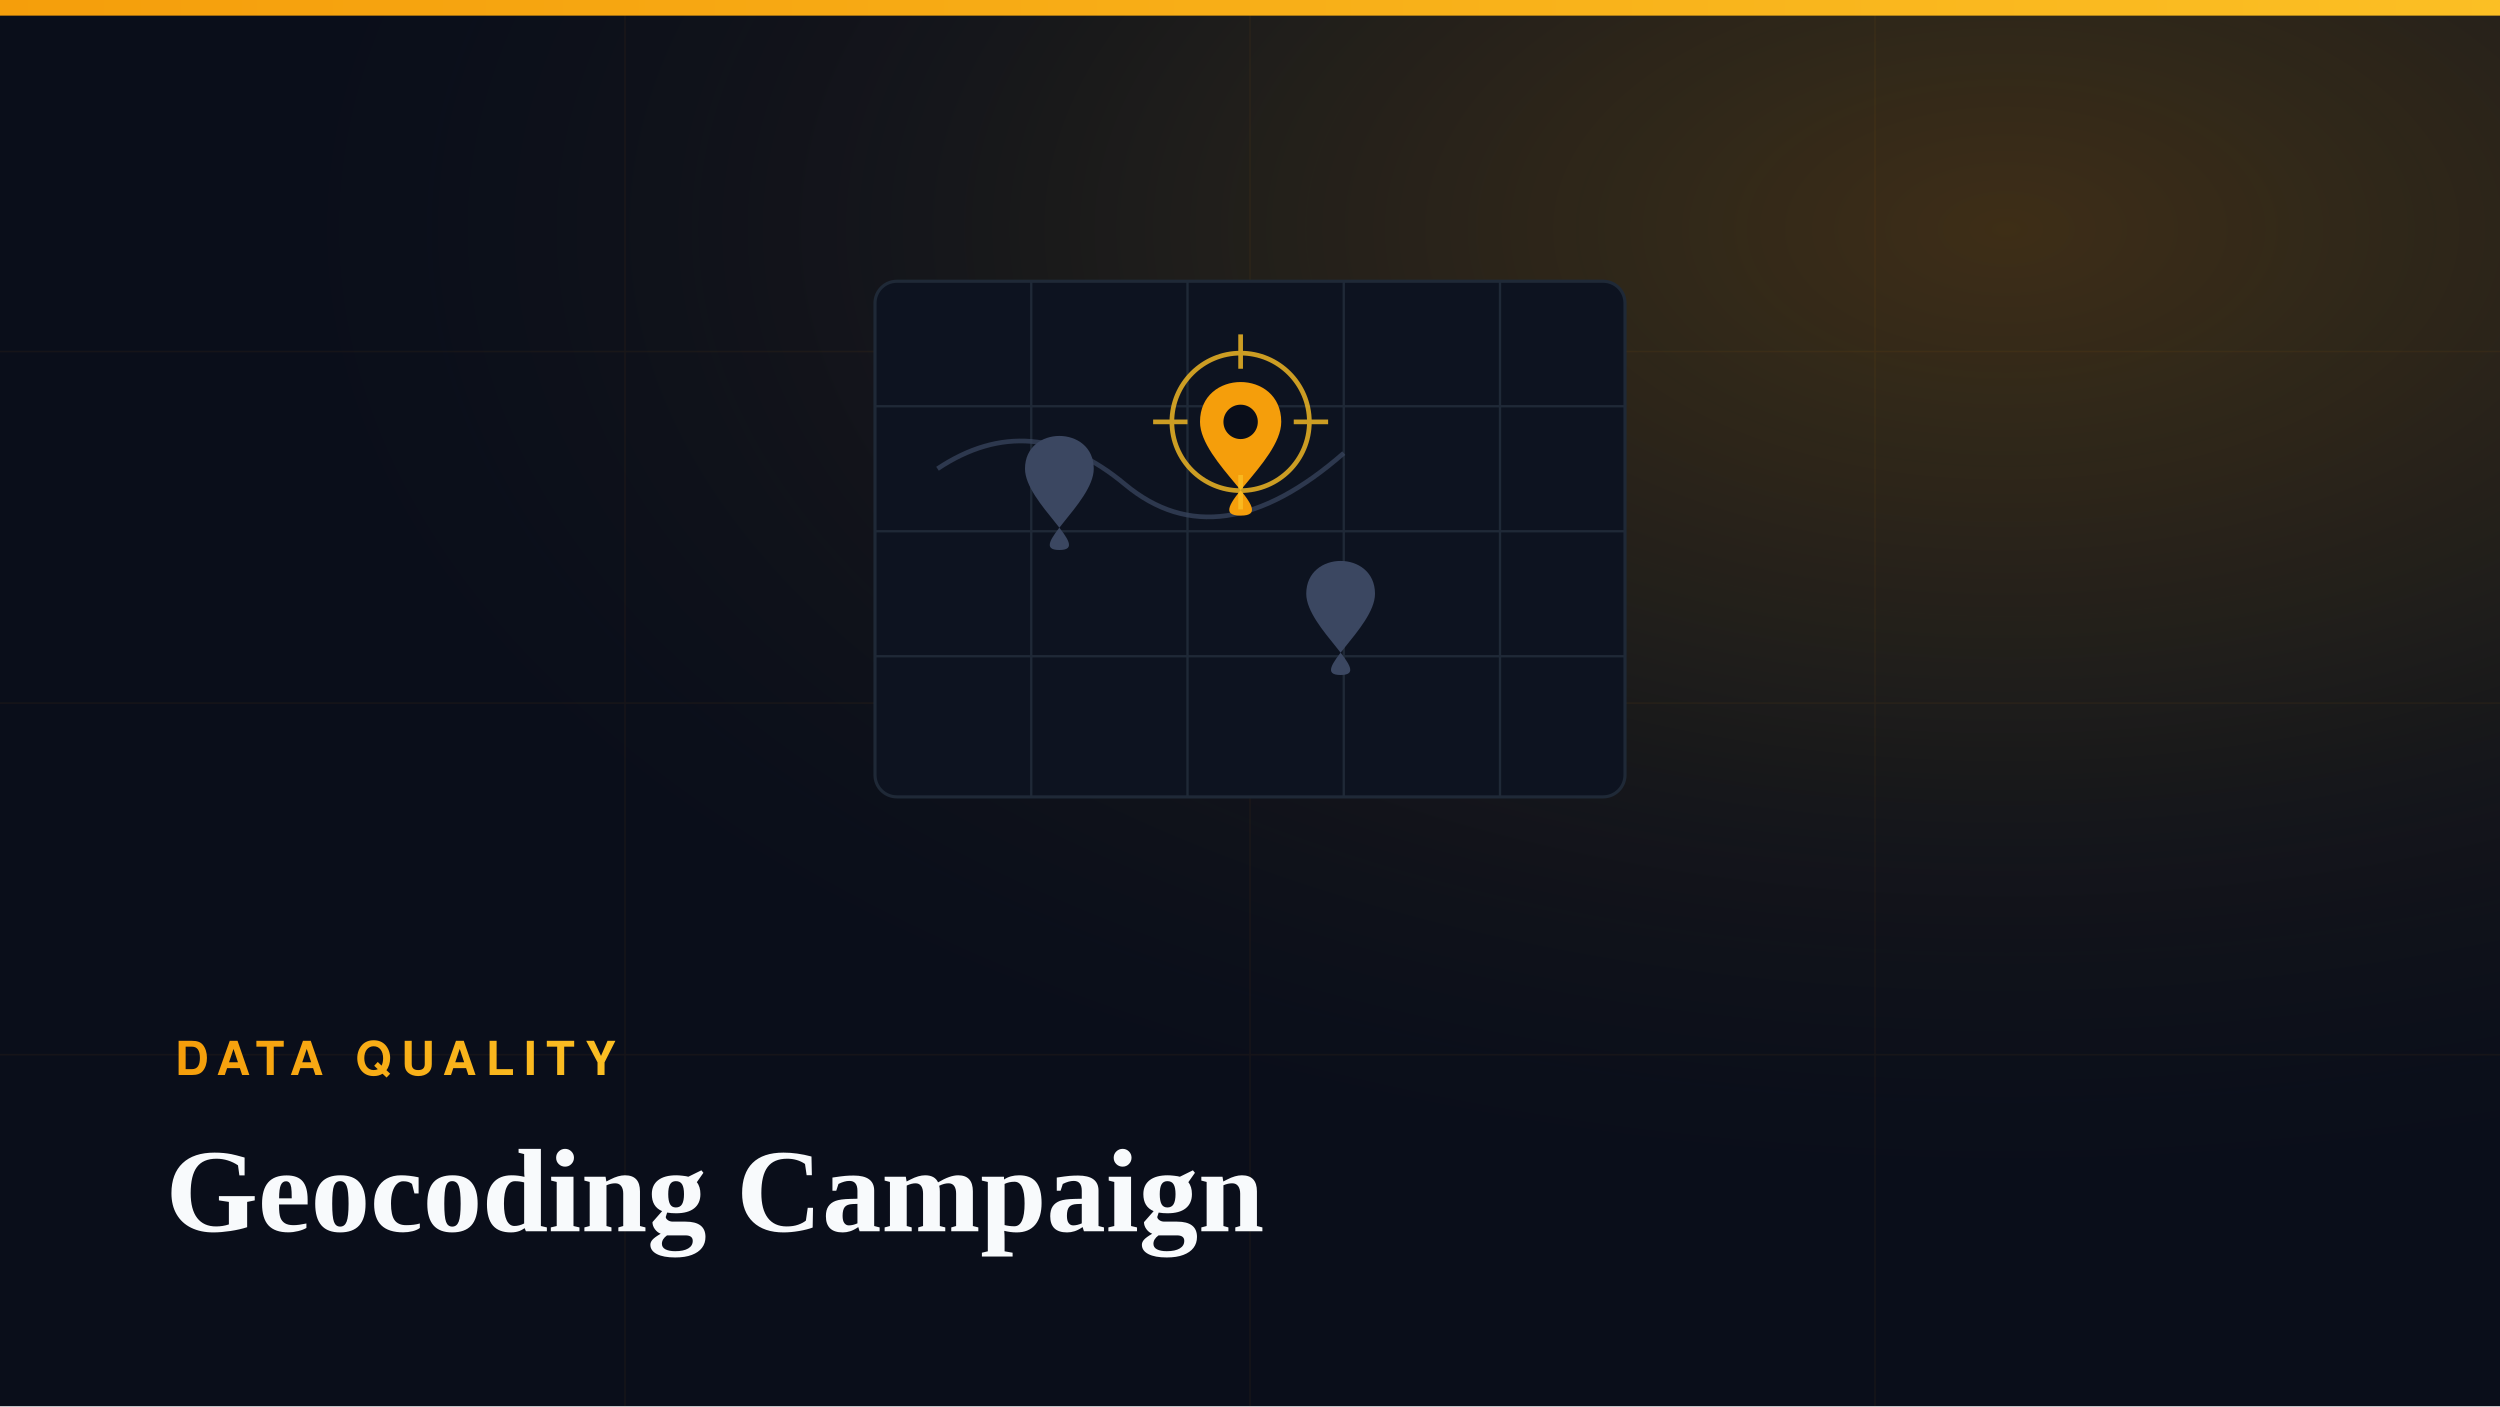
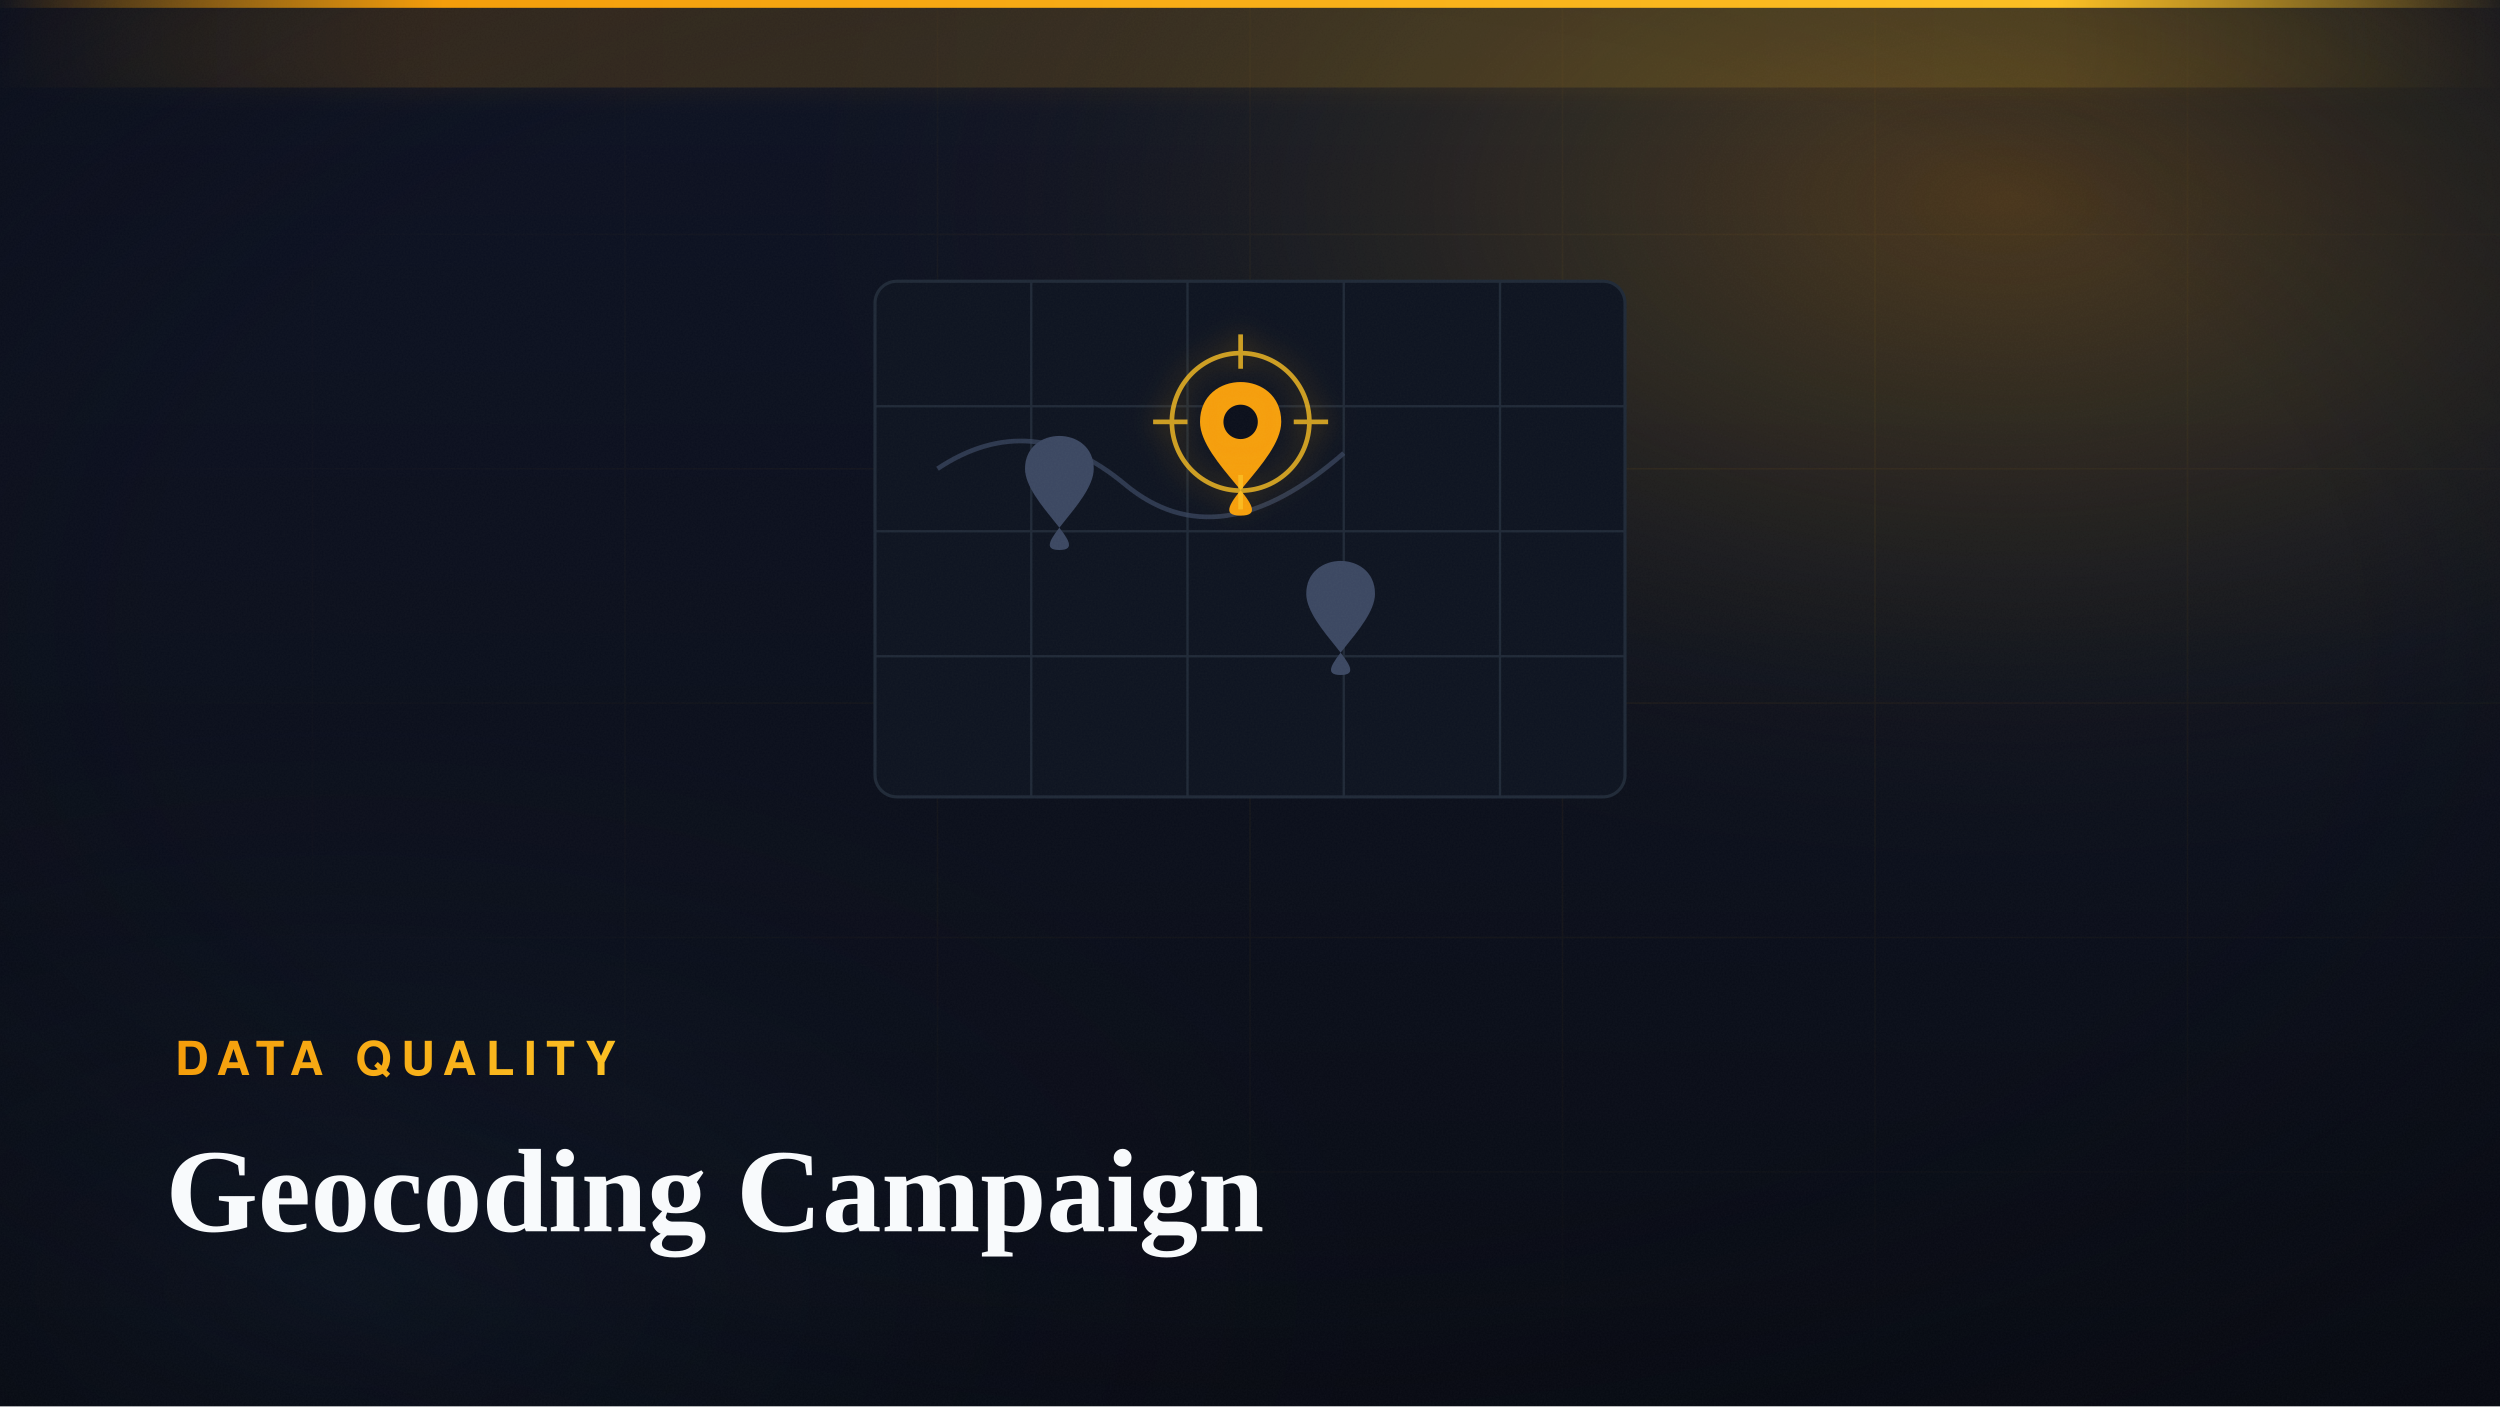
<svg xmlns="http://www.w3.org/2000/svg" viewBox="0 0 1600 900" width="1600" height="900" role="img" aria-label="Geocoding Campaign">
  <defs>
-     <radialGradient id="glow" cx="80%" cy="16%" r="72%">
-       <stop offset="0%" stop-color="#f59e0b" stop-opacity="0.22" />
-       <stop offset="55%" stop-color="#fbbf24" stop-opacity="0.06" />
-       <stop offset="100%" stop-color="#0a0e1a" stop-opacity="0" />
+     <linearGradient id="bg" x1="0" y1="0" x2="0" y2="1">
+       <stop offset="0%" stop-color="#0c1122" />
+       <stop offset="60%" stop-color="#0a0e1a" />
+       <stop offset="100%" stop-color="#070a13" />
+     </linearGradient>
+     <radialGradient id="bloom" cx="80%" cy="14%" r="70%">
+       <stop offset="0%" stop-color="#f59e0b" stop-opacity="0.26" />
+       <stop offset="34%" stop-color="#fbbf24" stop-opacity="0.09" />
+       <stop offset="72%" stop-color="#0a0e1a" stop-opacity="0" />
    </radialGradient>
+     <radialGradient id="coolbloom" cx="14%" cy="92%" r="62%">
+       <stop offset="0%" stop-color="#1e3a5f" stop-opacity="0.20" />
+       <stop offset="70%" stop-color="#0a0e1a" stop-opacity="0" />
+     </radialGradient>
+     <radialGradient id="vignette" cx="50%" cy="44%" r="78%">
+       <stop offset="55%" stop-color="#05070d" stop-opacity="0" />
+       <stop offset="100%" stop-color="#05070d" stop-opacity="0.55" />
+     </radialGradient>
+     <radialGradient id="gridmask" cx="64%" cy="40%" r="62%">
+       <stop offset="0%" stop-color="#fff" stop-opacity="0.9" />
+       <stop offset="100%" stop-color="#fff" stop-opacity="0" />
+     </radialGradient>
+     <mask id="gmask">
+       <rect width="1600" height="900" fill="url(#gridmask)" />
+     </mask>
    <linearGradient id="amber" x1="0" y1="0" x2="1" y2="0">
      <stop offset="0%" stop-color="#f59e0b" />
      <stop offset="100%" stop-color="#fbbf24" />
    </linearGradient>
+     <linearGradient id="barfade" x1="0" y1="0" x2="1" y2="0">
+       <stop offset="0%" stop-color="#f59e0b" stop-opacity="0" />
+       <stop offset="18%" stop-color="#f59e0b" stop-opacity="1" />
+       <stop offset="82%" stop-color="#fbbf24" stop-opacity="1" />
+       <stop offset="100%" stop-color="#fbbf24" stop-opacity="0" />
+     </linearGradient>
+     <linearGradient id="cardfill" x1="0" y1="0" x2="0" y2="1">
+       <stop offset="0%" stop-color="#1c2740" />
+       <stop offset="100%" stop-color="#0e1626" />
+     </linearGradient>
+     <linearGradient id="gatefill" x1="0" y1="0" x2="0" y2="1">
+       <stop offset="0%" stop-color="#26324a" />
+       <stop offset="100%" stop-color="#161f33" />
+     </linearGradient>
+     <filter id="glow" x="-90%" y="-90%" width="280%" height="280%">
+       <feDropShadow dx="0" dy="0" stdDeviation="9" flood-color="#f59e0b" flood-opacity="0.55" />
+     </filter>
+     <filter id="grain">
+       <feTurbulence type="fractalNoise" baseFrequency="0.9" numOctaves="2" stitchTiles="stitch" result="n" />
+       <feColorMatrix in="n" type="matrix" values="0 0 0 0 1  0 0 0 0 1  0 0 0 0 1  0 0 0 0.6 0" />
+     </filter>
  </defs>
-   <rect width="1600" height="900" fill="#0a0e1a" />
-   <rect width="1600" height="900" fill="url(#glow)" />
-   <g stroke="#f59e0b" stroke-opacity="0.05" stroke-width="1">
-     <path d="M0 225H1600M0 450H1600M0 675H1600M400 0V900M800 0V900M1200 0V900" />
+   <rect width="1600" height="900" fill="url(#bg)" />
+   <rect width="1600" height="900" fill="url(#coolbloom)" />
+   <rect width="1600" height="900" fill="url(#bloom)" />
+   <g mask="url(#gmask)" stroke="#f59e0b" stroke-opacity="0.07" stroke-width="1">
+     <path d="M0 150H1600M0 300H1600M0 450H1600M0 600H1600M0 750H1600M200 0V900M400 0V900M600 0V900M800 0V900M1000 0V900M1200 0V900M1400 0V900" />
  </g>
-   <rect width="1600" height="10" fill="url(#amber)" />
  <g font-family="ui-sans-serif,system-ui,Segoe UI,Helvetica,Arial,sans-serif">
    <rect x="560" y="180" width="480" height="330" rx="14" fill="#0d1320" stroke="#1f2937" stroke-width="2" />
    <g stroke="#1f2937" stroke-width="1.5">
      <path d="M560 260 H1040 M560 340 H1040 M560 420 H1040 M660 180 V510 M760 180 V510 M860 180 V510 M960 180 V510" />
    </g>
    <g stroke="#3b4761" stroke-width="3" fill="none" opacity="0.7">
      <path d="M600 300 q60 -40 120 10 t140 -20" />
    </g>
    <g>
      <path d="M700 300 c0 -28 -44 -28 -44 0 c0 22 44 52 22 52 c-22 0 22 -30 22 -52z" fill="#3b4761" />
      <path d="M880 380 c0 -28 -44 -28 -44 0 c0 22 44 52 22 52 c-22 0 22 -30 22 -52z" fill="#3b4761" />
      <path d="M820 270 c0 -34 -52 -34 -52 0 c0 26 52 60 26 60 c-26 0 26 -34 26 -60z" fill="#f59e0b" />
      <circle cx="794" cy="270" r="11" fill="#0a0e1a" />
    </g>
-     <g fill="none" stroke="#fbbf24" stroke-width="3" opacity="0.8">
+     <g fill="none" stroke="#fbbf24" stroke-width="3" opacity="0.8" filter="url(#glow)">
      <circle cx="794" cy="270" r="44" />
      <path d="M794 214 V236 M794 304 V326 M738 270 H760 M828 270 H850" />
    </g>
  </g>
+   <rect width="1600" height="900" fill="url(#vignette)" />
+   <rect width="1600" height="900" filter="url(#grain)" opacity="0.05" />
+   <rect x="0" y="0" width="1600" height="56" fill="url(#barfade)" opacity="0.16" filter="url(#glow)" />
+   <rect width="1600" height="5" fill="url(#barfade)" />
  <text x="112" y="688" font-family="ui-sans-serif,system-ui,Segoe UI,Helvetica,Arial" font-size="30" letter-spacing="6" font-weight="700" fill="url(#amber)">DATA QUALITY</text>
  <text x="106" y="788" font-family="Georgia,Times New Roman,serif" font-size="76" font-weight="700" fill="#f8fafc">Geocoding Campaign</text>
</svg>
